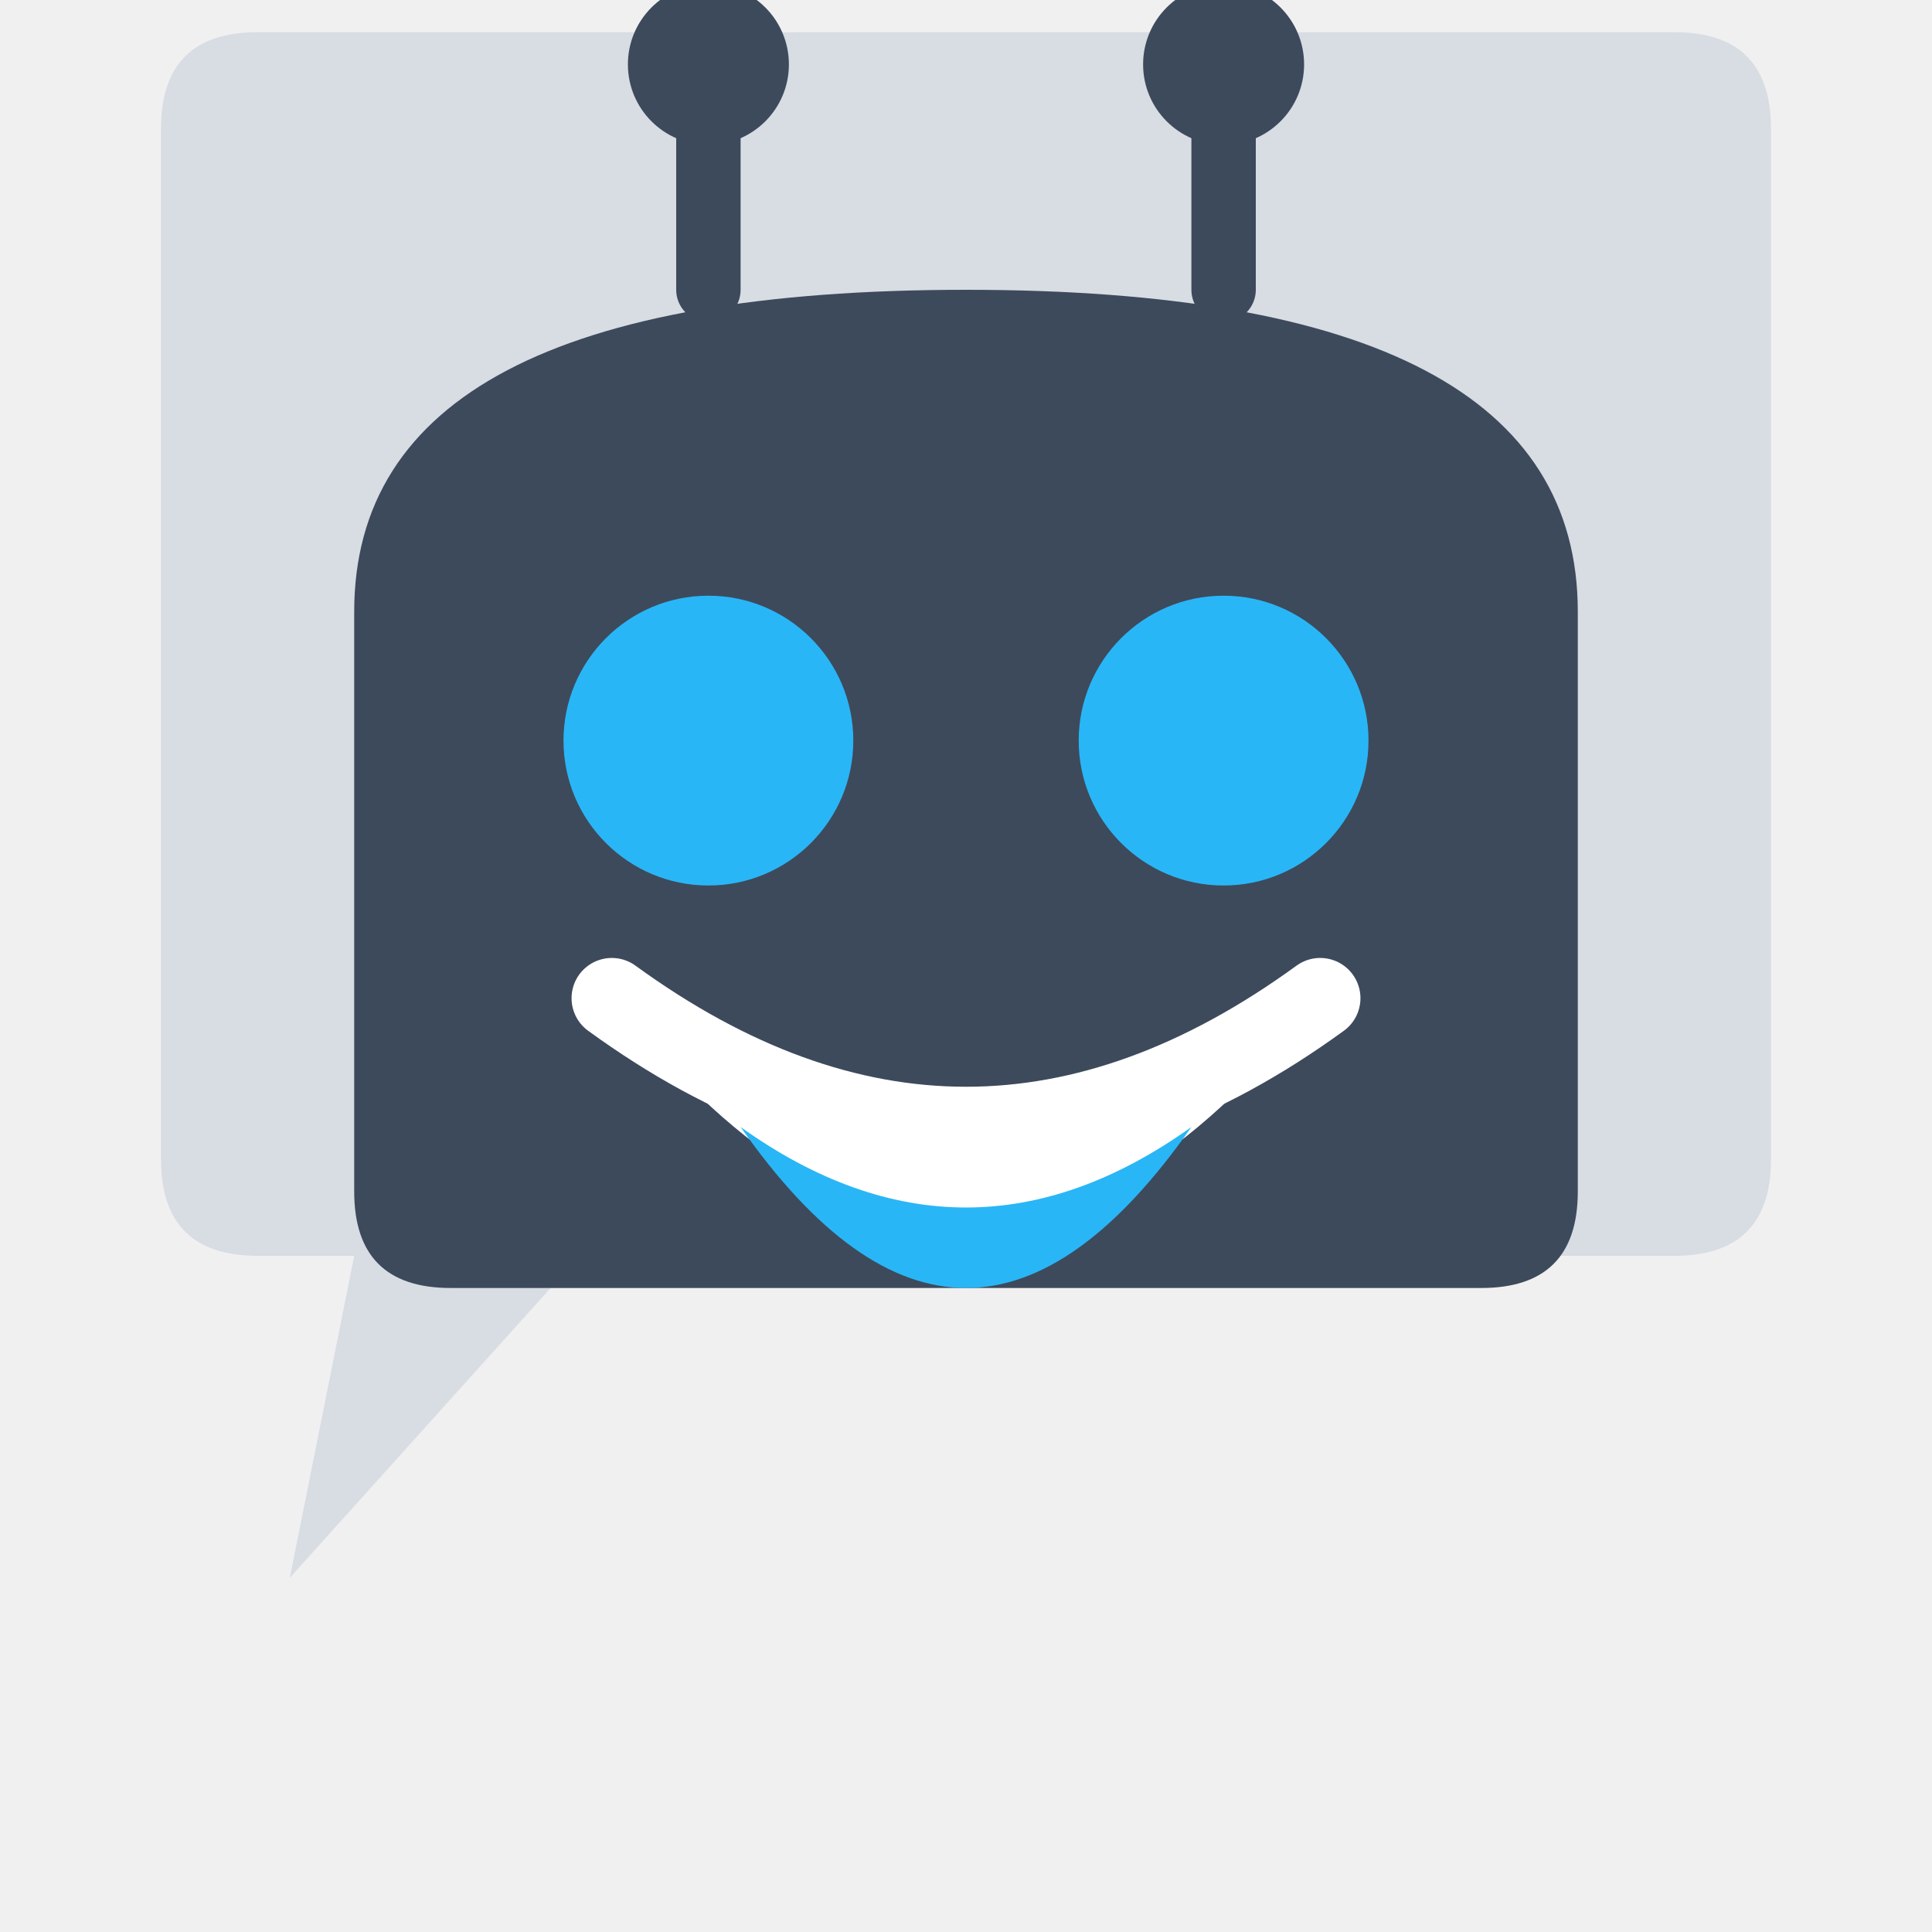
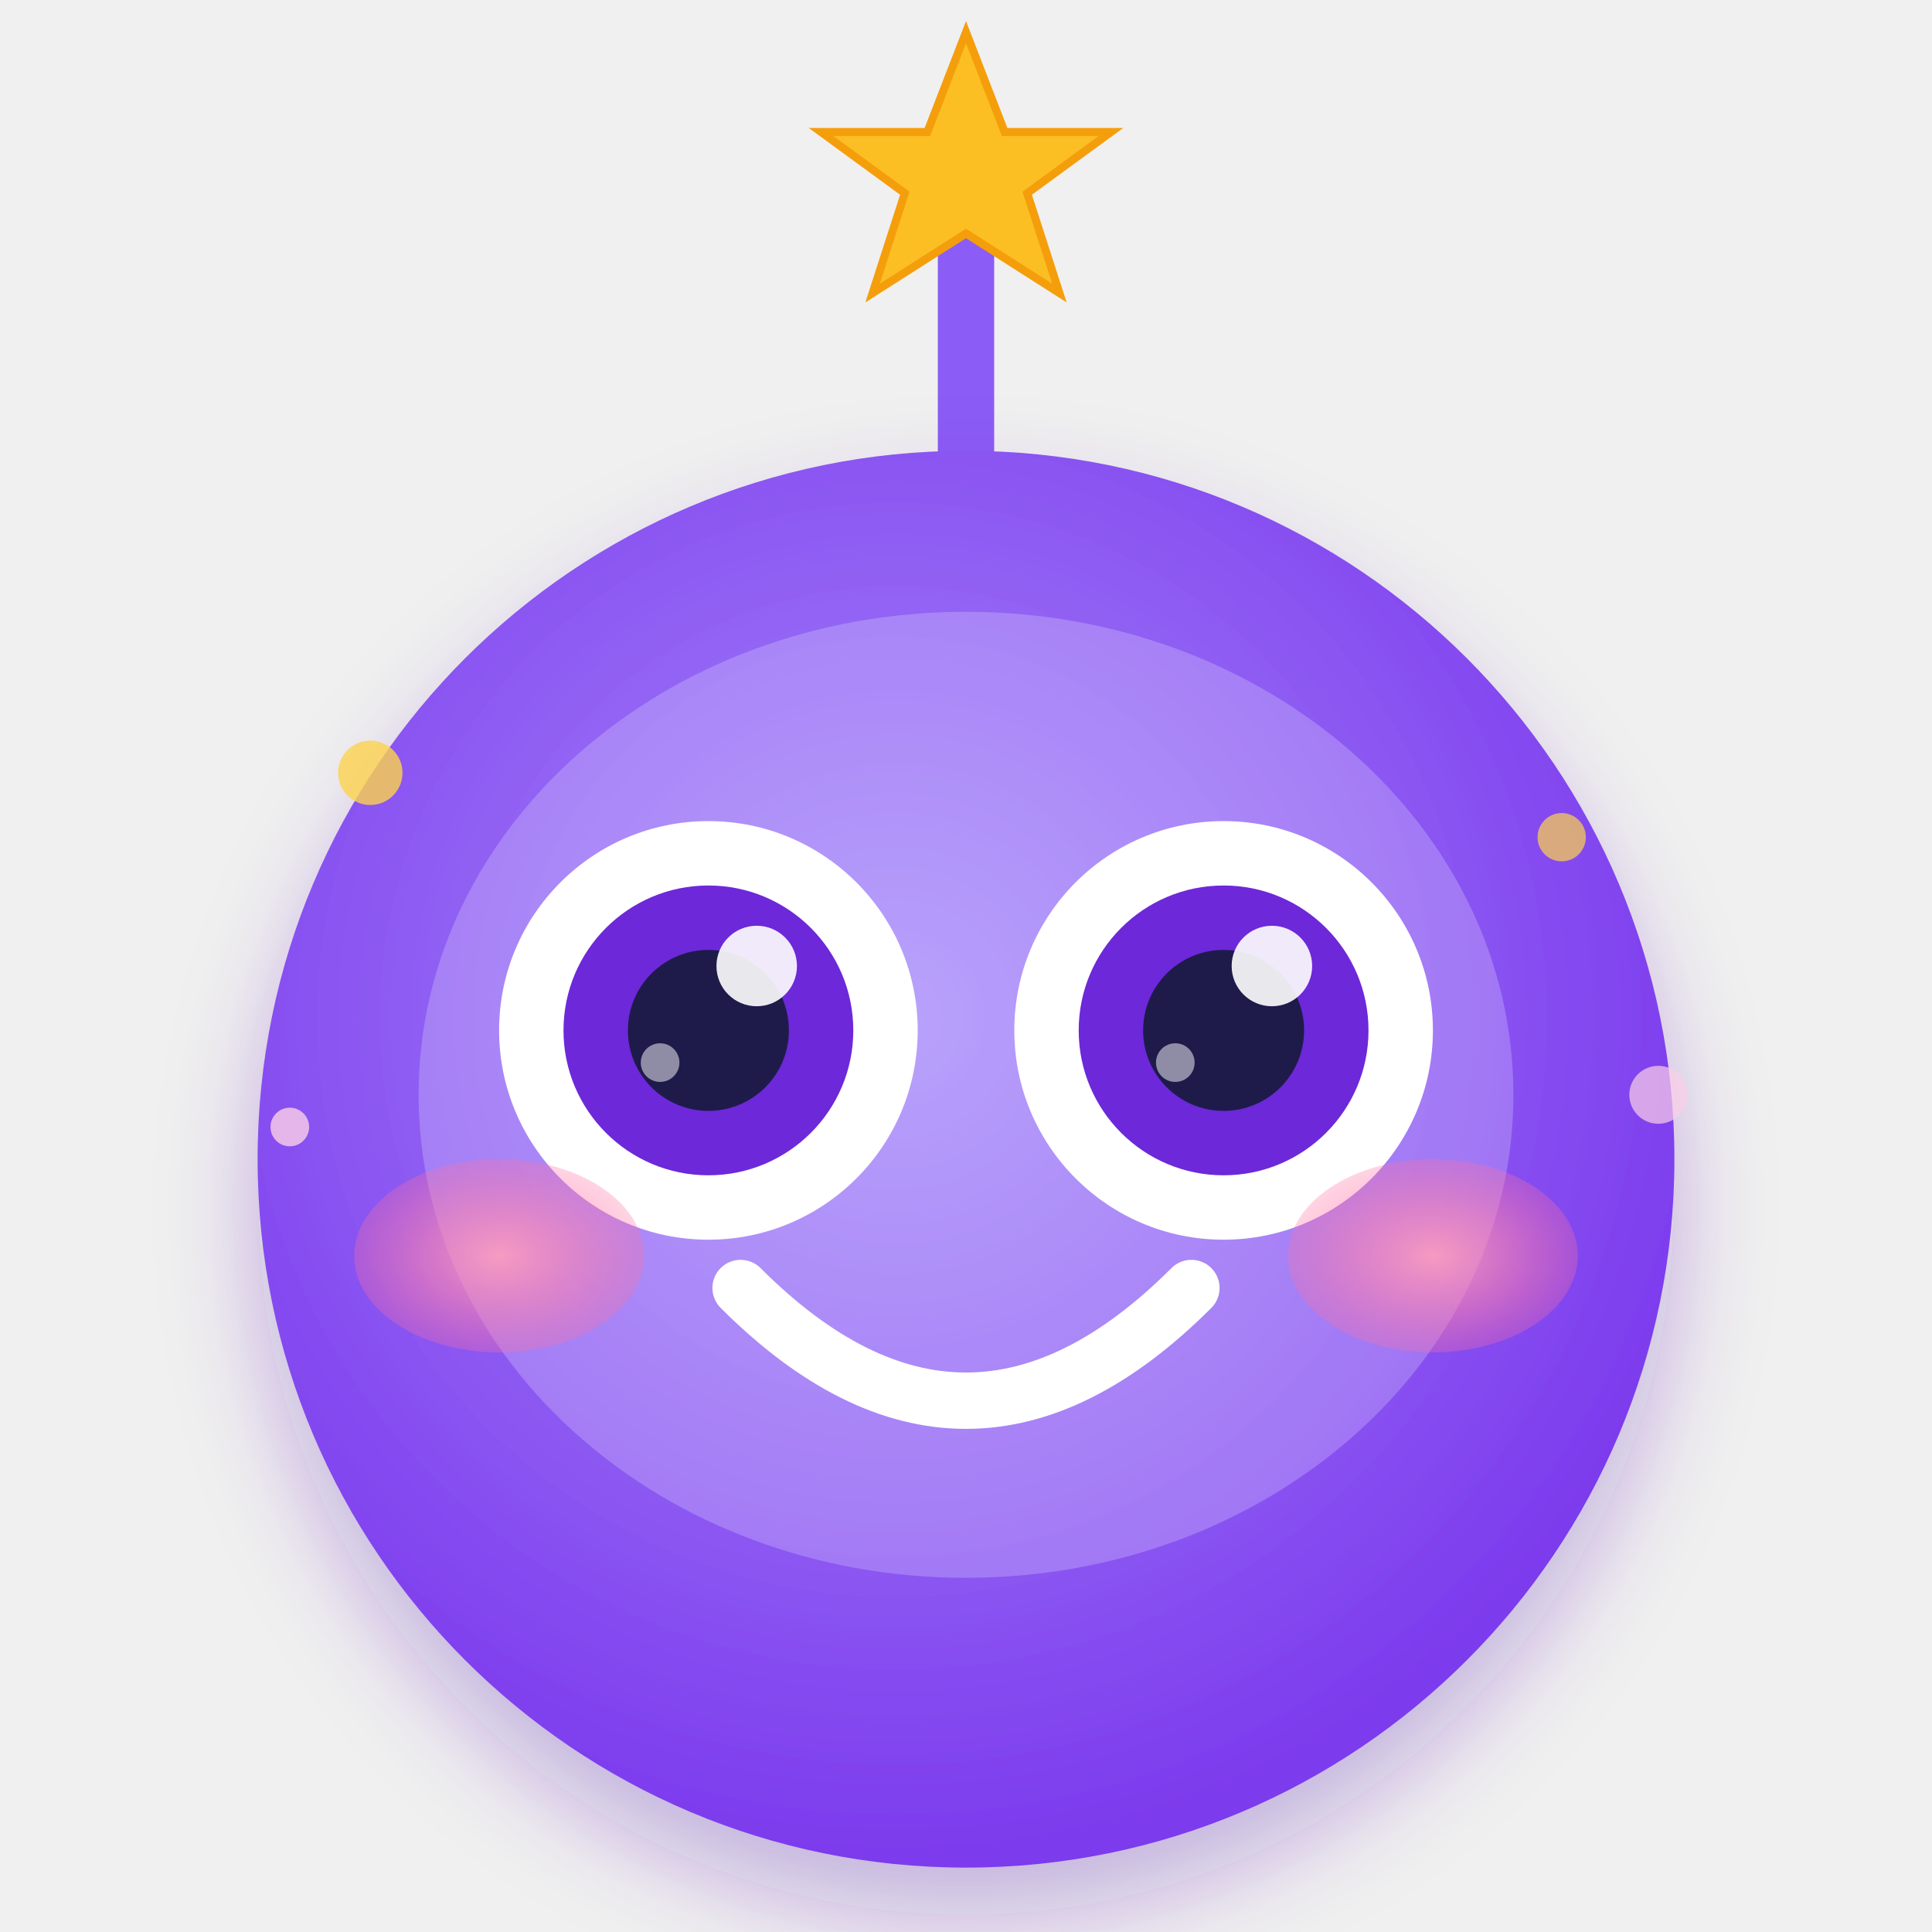
<svg xmlns="http://www.w3.org/2000/svg" viewBox="0 0 120 120">
-   <path d="M10 8 Q10 2 16 2 H104 Q110 2 110 8 V72 Q110 78 104 78 H36 L18 98 L22 78 H16 Q10 78 10 72 Z" fill="#D8DCE3" />
-   <path d="M22 38 Q22 18 60 18 Q98 18 98 38 V74 Q98 80 92 80 H28 Q22 80 22 74 Z" fill="#3D4A5C" />
-   <line x1="44" y1="18" x2="44" y2="6" stroke="#3D4A5C" stroke-width="4" stroke-linecap="round" />
-   <circle cx="44" cy="4" r="5" fill="#3D4A5C" />
-   <line x1="76" y1="18" x2="76" y2="6" stroke="#3D4A5C" stroke-width="4" stroke-linecap="round" />
-   <circle cx="76" cy="4" r="5" fill="#3D4A5C" />
-   <circle cx="44" cy="46" r="9" fill="#29B6F6" />
-   <circle cx="76" cy="46" r="9" fill="#29B6F6" />
-   <path d="M38 62 Q60 78 82 62" stroke="white" stroke-width="5" fill="none" stroke-linecap="round" />
-   <path d="M38 62 Q60 80 82 62 Q60 90 38 62 Z" fill="white" />
-   <path d="M46 70 Q60 80 74 70 Q60 90 46 70 Z" fill="#29B6F6" />
+   <defs>
+     <radialGradient id="bodyGrad" cx="45%" cy="40%" r="60%">
+       <stop offset="0%" stop-color="#A78BFA" />
+       <stop offset="100%" stop-color="#7C3AED" />
+     </radialGradient>
+     <radialGradient id="eyeGradL" cx="35%" cy="35%" r="60%">
+       <stop offset="0%" stop-color="#ffffff" />
+       <stop offset="100%" stop-color="#E0D7FF" />
+     </radialGradient>
+     <radialGradient id="cheekGrad" cx="50%" cy="50%" r="50%">
+       <stop offset="0%" stop-color="#FF9EBC" stop-opacity="0.9" />
+       <stop offset="100%" stop-color="#FF6FA3" stop-opacity="0.3" />
+     </radialGradient>
+     <filter id="softShadow" x="-10%" y="-10%" width="120%" height="130%">
+       <feDropShadow dx="0" dy="3" stdDeviation="3" flood-color="#5B21B6" flood-opacity="0.3" />
+     </filter>
+   </defs>
+   <line x1="60" y1="14" x2="60" y2="28" stroke="#8B5CF6" stroke-width="3.5" stroke-linecap="round" />
+   <polygon points="60,2 62.4,8.2 69,8.2 63.8,12 65.8,18.2 60,14.5 54.2,18.2 56.2,12 51,8.2 57.6,8.2" fill="#FBBF24" stroke="#F59E0B" stroke-width="0.5" />
+   <circle cx="60" cy="72" r="44" fill="url(#bodyGrad)" filter="url(#softShadow)" />
+   <ellipse cx="60" cy="68" rx="34" ry="30" fill="#EDE9FE" opacity="0.25" />
+   <circle cx="44" cy="64" r="13" fill="white" />
+   <circle cx="44" cy="64" r="9" fill="#6D28D9" />
+   <circle cx="44" cy="64" r="5" fill="#1E1B4B" />
+   <circle cx="47" cy="60" r="2.5" fill="white" opacity="0.9" />
+   <circle cx="41" cy="66" r="1.2" fill="white" opacity="0.5" />
+   <circle cx="76" cy="64" r="13" fill="white" />
+   <circle cx="76" cy="64" r="9" fill="#6D28D9" />
+   <circle cx="76" cy="64" r="5" fill="#1E1B4B" />
+   <circle cx="79" cy="60" r="2.5" fill="white" opacity="0.9" />
+   <circle cx="73" cy="66" r="1.2" fill="white" opacity="0.5" />
+   <ellipse cx="31" cy="78" rx="9" ry="6" fill="url(#cheekGrad)" />
+   <ellipse cx="89" cy="78" rx="9" ry="6" fill="url(#cheekGrad)" />
+   <path d="M46 80 Q60 94 74 80" stroke="white" stroke-width="3.5" fill="none" stroke-linecap="round" stroke-linejoin="round" />
+   <circle cx="23" cy="48" r="2" fill="#FCD34D" opacity="0.8" />
+   <circle cx="97" cy="52" r="1.5" fill="#FCD34D" opacity="0.7" />
+   <circle cx="18" cy="70" r="1.2" fill="#FBCFE8" opacity="0.8" />
+   <circle cx="103" cy="68" r="1.8" fill="#FBCFE8" opacity="0.7" />
</svg>
